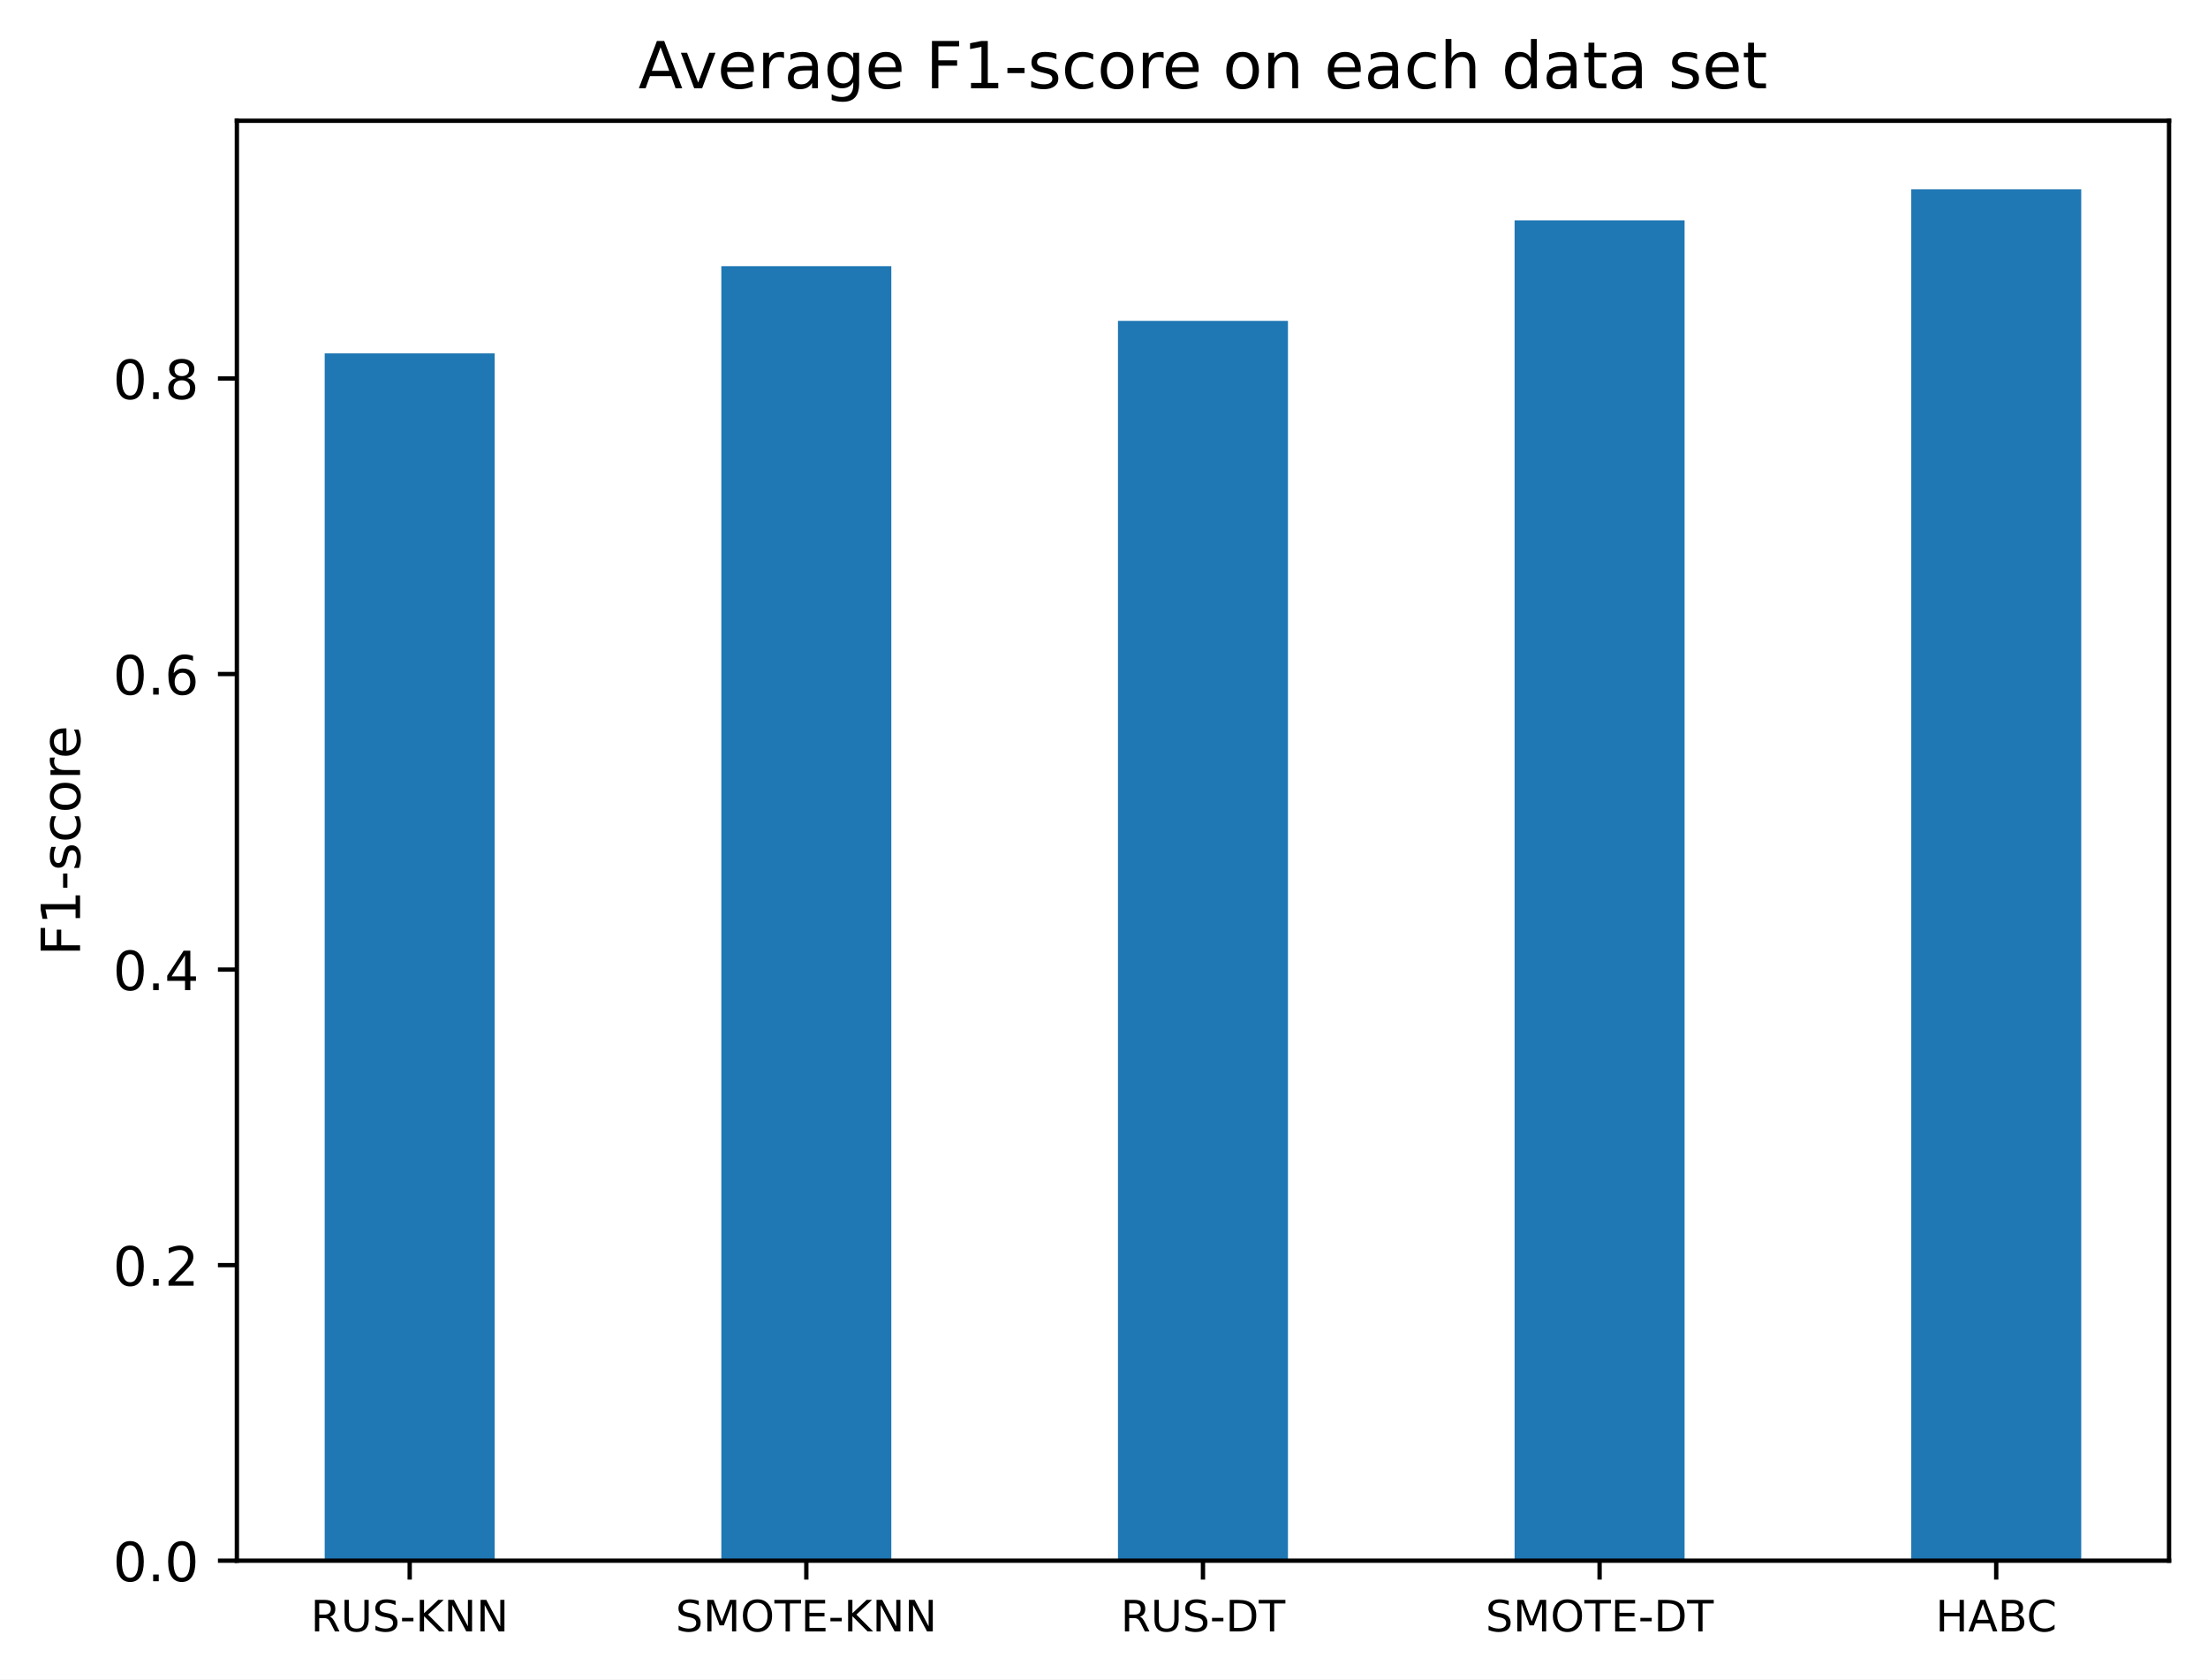
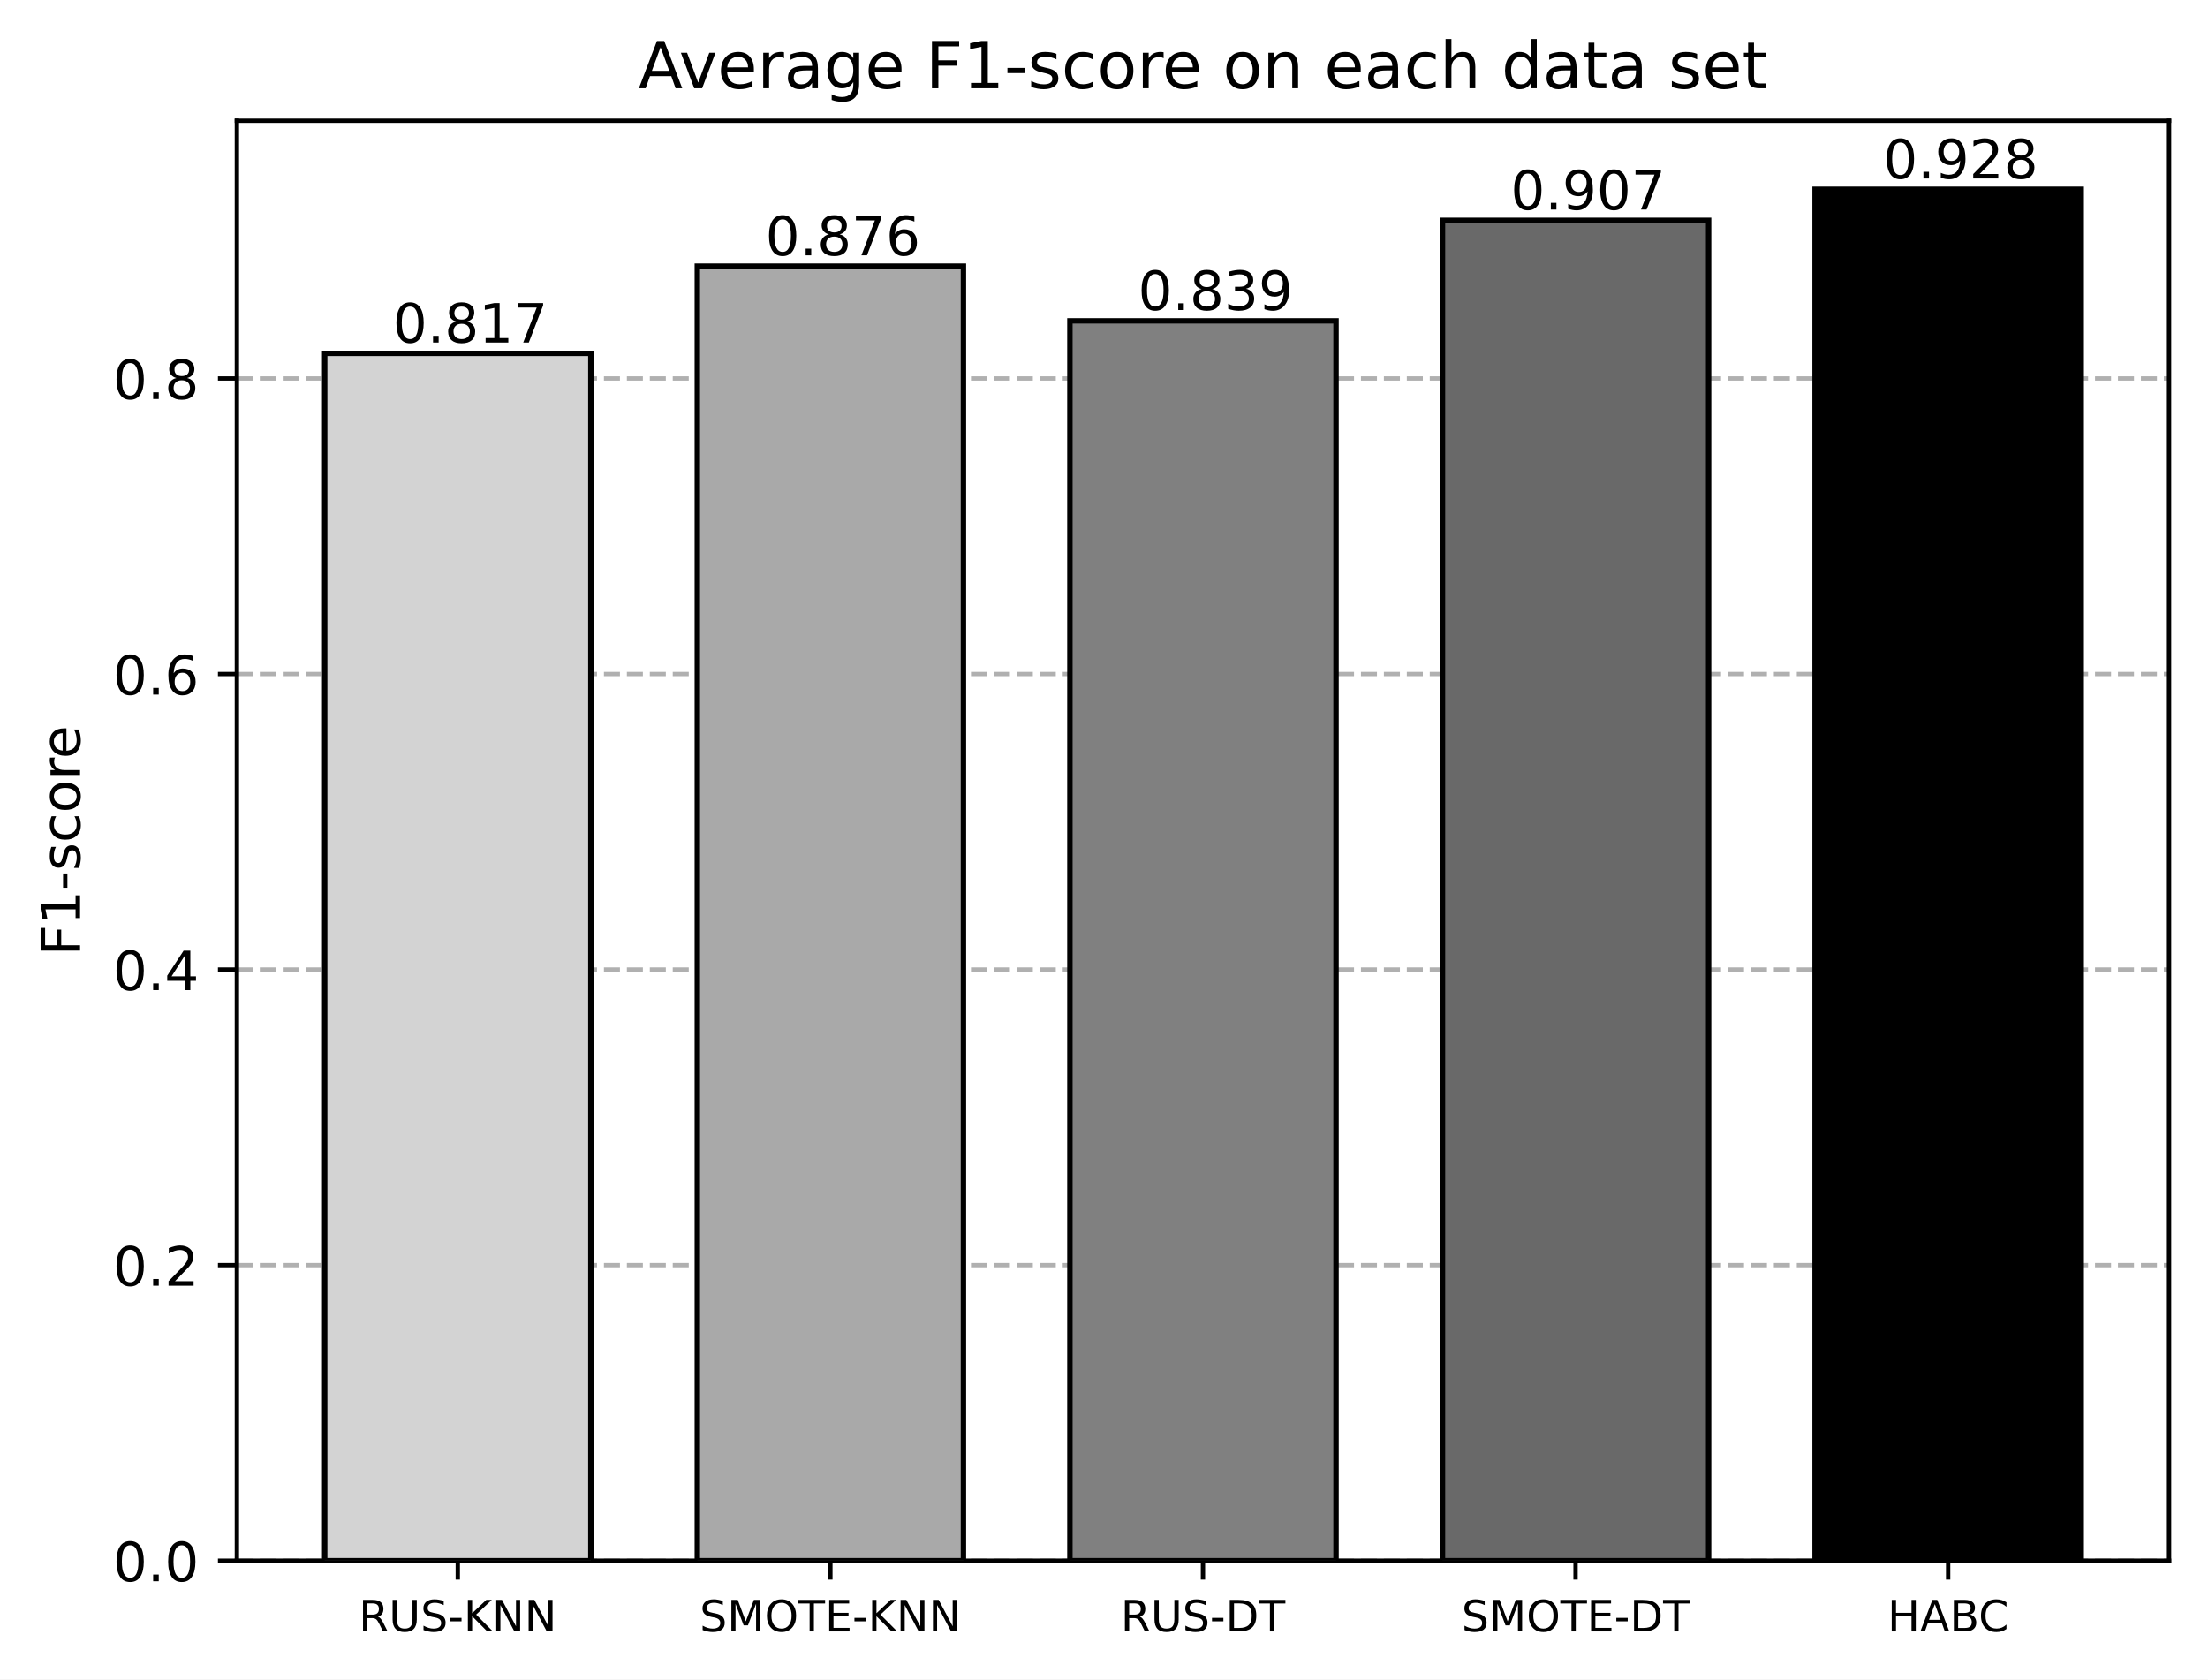
<svg xmlns="http://www.w3.org/2000/svg" xmlns:xlink="http://www.w3.org/1999/xlink" height="310.373pt" version="1.1" viewBox="0 0 408.101 310.373" width="408.101pt">
  <defs>
    <style type="text/css">*{stroke-linecap:butt;stroke-linejoin:round;}</style>
  </defs>
  <g id="figure_1">
    <g id="patch_1">
      <path d="M 0 310.373  L 408.101 310.373  L 408.101 0  L 0 0  z " style="fill:#ffffff;" />
    </g>
    <g id="axes_1">
      <g id="patch_2">
        <path d="M 43.781 288.43  L 400.901 288.43  L 400.901 22.318  L 43.781 22.318  z " style="fill:#ffffff;" />
      </g>
-       <g id="patch_3">
-         <path clip-path="url(#pd30db61405)" d="M 60.014 288.43  L 91.432 288.43  L 91.432 65.305  L 60.014 65.305  z " style="fill:#1f77b4;" />
-       </g>
-       <g id="patch_4">
-         <path clip-path="url(#pd30db61405)" d="M 133.323 288.43  L 164.741 288.43  L 164.741 49.192  L 133.323 49.192  z " style="fill:#1f77b4;" />
-       </g>
-       <g id="patch_5">
-         <path clip-path="url(#pd30db61405)" d="M 206.632 288.43  L 238.05 288.43  L 238.05 59.296  L 206.632 59.296  z " style="fill:#1f77b4;" />
-       </g>
-       <g id="patch_6">
-         <path clip-path="url(#pd30db61405)" d="M 279.941 288.43  L 311.359 288.43  L 311.359 40.725  L 279.941 40.725  z " style="fill:#1f77b4;" />
-       </g>
-       <g id="patch_7">
-         <path clip-path="url(#pd30db61405)" d="M 353.25 288.43  L 384.669 288.43  L 384.669 34.99  L 353.25 34.99  z " style="fill:#1f77b4;" />
-       </g>
      <g id="matplotlib.axis_1">
        <g id="xtick_1">
          <g id="line2d_1">
            <defs>
-               <path d="M 0 0  L 0 3.5  " id="m59d9a9fc0c" style="stroke:#000000;stroke-width:0.8;" />
+               <path d="M 0 0  L 0 3.5  " id="m53681d5691" style="stroke:#000000;stroke-width:0.8;" />
            </defs>
            <g>
-               <use style="stroke:#000000;stroke-width:0.8;" x="75.723" xlink:href="#m59d9a9fc0c" y="288.43" />
+               <use style="stroke:#000000;stroke-width:0.8;" x="84.609" xlink:href="#m53681d5691" y="288.43" />
            </g>
          </g>
          <g id="text_1">
-             <g transform="translate(57.42557 301.5089)scale(0.08 -0.08)">
+             <g transform="translate(66.31152 301.5089)scale(0.08 -0.08)">
              <defs>
                <path d="M 44.391 34.188  Q 47.562 33.109 50.562 29.594  Q 53.562 26.078 56.594 19.922  L 66.609 0  L 56 0  L 46.688 18.703  Q 43.062 26.031 39.672 28.422  Q 36.281 30.812 30.422 30.812  L 19.672 30.812  L 19.672 0  L 9.812 0  L 9.812 72.906  L 32.078 72.906  Q 44.578 72.906 50.734 67.672  Q 56.891 62.453 56.891 51.906  Q 56.891 45.016 53.688 40.469  Q 50.484 35.938 44.391 34.188  z M 19.672 64.797  L 19.672 38.922  L 32.078 38.922  Q 39.203 38.922 42.844 42.219  Q 46.484 45.516 46.484 51.906  Q 46.484 58.297 42.844 61.547  Q 39.203 64.797 32.078 64.797  z " id="DejaVuSans-82" />
                <path d="M 8.688 72.906  L 18.609 72.906  L 18.609 28.609  Q 18.609 16.891 22.844 11.734  Q 27.094 6.594 36.625 6.594  Q 46.094 6.594 50.344 11.734  Q 54.594 16.891 54.594 28.609  L 54.594 72.906  L 64.5 72.906  L 64.5 27.391  Q 64.5 13.141 57.438 5.859  Q 50.391 -1.422 36.625 -1.422  Q 22.797 -1.422 15.734 5.859  Q 8.688 13.141 8.688 27.391  z " id="DejaVuSans-85" />
                <path d="M 53.516 70.516  L 53.516 60.891  Q 47.906 63.578 42.922 64.891  Q 37.938 66.219 33.297 66.219  Q 25.25 66.219 20.875 63.094  Q 16.5 59.969 16.5 54.203  Q 16.5 49.359 19.406 46.891  Q 22.312 44.438 30.422 42.922  L 36.375 41.703  Q 47.406 39.594 52.656 34.297  Q 57.906 29 57.906 20.125  Q 57.906 9.516 50.797 4.047  Q 43.703 -1.422 29.984 -1.422  Q 24.812 -1.422 18.969 -0.25  Q 13.141 0.922 6.891 3.219  L 6.891 13.375  Q 12.891 10.016 18.656 8.297  Q 24.422 6.594 29.984 6.594  Q 38.422 6.594 43.016 9.906  Q 47.609 13.234 47.609 19.391  Q 47.609 24.75 44.312 27.781  Q 41.016 30.812 33.5 32.328  L 27.484 33.5  Q 16.453 35.688 11.516 40.375  Q 6.594 45.062 6.594 53.422  Q 6.594 63.094 13.406 68.656  Q 20.219 74.219 32.172 74.219  Q 37.312 74.219 42.625 73.281  Q 47.953 72.359 53.516 70.516  z " id="DejaVuSans-83" />
                <path d="M 4.891 31.391  L 31.203 31.391  L 31.203 23.391  L 4.891 23.391  z " id="DejaVuSans-45" />
                <path d="M 9.812 72.906  L 19.672 72.906  L 19.672 42.094  L 52.391 72.906  L 65.094 72.906  L 28.906 38.922  L 67.672 0  L 54.688 0  L 19.672 35.109  L 19.672 0  L 9.812 0  z " id="DejaVuSans-75" />
                <path d="M 9.812 72.906  L 23.094 72.906  L 55.422 11.922  L 55.422 72.906  L 64.984 72.906  L 64.984 0  L 51.703 0  L 19.391 60.984  L 19.391 0  L 9.812 0  z " id="DejaVuSans-78" />
              </defs>
              <use xlink:href="#DejaVuSans-82" />
              <use x="69.482" xlink:href="#DejaVuSans-85" />
              <use x="142.676" xlink:href="#DejaVuSans-83" />
              <use x="206.152" xlink:href="#DejaVuSans-45" />
              <use x="242.236" xlink:href="#DejaVuSans-75" />
              <use x="307.812" xlink:href="#DejaVuSans-78" />
              <use x="382.617" xlink:href="#DejaVuSans-78" />
            </g>
          </g>
        </g>
        <g id="xtick_2">
          <g id="line2d_2">
            <g>
-               <use style="stroke:#000000;stroke-width:0.8;" x="149.032" xlink:href="#m59d9a9fc0c" y="288.43" />
+               <use style="stroke:#000000;stroke-width:0.8;" x="153.475" xlink:href="#m53681d5691" y="288.43" />
            </g>
          </g>
          <g id="text_2">
-             <g transform="translate(124.8709 301.5089)scale(0.08 -0.08)">
+             <g transform="translate(129.3139 301.5089)scale(0.08 -0.08)">
              <defs>
                <path d="M 9.812 72.906  L 24.516 72.906  L 43.109 23.297  L 61.812 72.906  L 76.516 72.906  L 76.516 0  L 66.891 0  L 66.891 64.016  L 48.094 14.016  L 38.188 14.016  L 19.391 64.016  L 19.391 0  L 9.812 0  z " id="DejaVuSans-77" />
                <path d="M 39.406 66.219  Q 28.656 66.219 22.328 58.203  Q 16.016 50.203 16.016 36.375  Q 16.016 22.609 22.328 14.594  Q 28.656 6.594 39.406 6.594  Q 50.141 6.594 56.422 14.594  Q 62.703 22.609 62.703 36.375  Q 62.703 50.203 56.422 58.203  Q 50.141 66.219 39.406 66.219  z M 39.406 74.219  Q 54.734 74.219 63.906 63.938  Q 73.094 53.656 73.094 36.375  Q 73.094 19.141 63.906 8.859  Q 54.734 -1.422 39.406 -1.422  Q 24.031 -1.422 14.812 8.828  Q 5.609 19.094 5.609 36.375  Q 5.609 53.656 14.812 63.938  Q 24.031 74.219 39.406 74.219  z " id="DejaVuSans-79" />
                <path d="M -0.297 72.906  L 61.375 72.906  L 61.375 64.594  L 35.5 64.594  L 35.5 0  L 25.594 0  L 25.594 64.594  L -0.297 64.594  z " id="DejaVuSans-84" />
                <path d="M 9.812 72.906  L 55.906 72.906  L 55.906 64.594  L 19.672 64.594  L 19.672 43.016  L 54.391 43.016  L 54.391 34.719  L 19.672 34.719  L 19.672 8.297  L 56.781 8.297  L 56.781 0  L 9.812 0  z " id="DejaVuSans-69" />
              </defs>
              <use xlink:href="#DejaVuSans-83" />
              <use x="63.477" xlink:href="#DejaVuSans-77" />
              <use x="149.756" xlink:href="#DejaVuSans-79" />
              <use x="228.467" xlink:href="#DejaVuSans-84" />
              <use x="289.551" xlink:href="#DejaVuSans-69" />
              <use x="352.734" xlink:href="#DejaVuSans-45" />
              <use x="388.818" xlink:href="#DejaVuSans-75" />
              <use x="454.395" xlink:href="#DejaVuSans-78" />
              <use x="529.199" xlink:href="#DejaVuSans-78" />
            </g>
          </g>
        </g>
        <g id="xtick_3">
          <g id="line2d_3">
            <g>
-               <use style="stroke:#000000;stroke-width:0.8;" x="222.341" xlink:href="#m59d9a9fc0c" y="288.43" />
+               <use style="stroke:#000000;stroke-width:0.8;" x="222.341" xlink:href="#m53681d5691" y="288.43" />
            </g>
          </g>
          <g id="text_3">
            <g transform="translate(207.1287 301.5089)scale(0.08 -0.08)">
              <defs>
                <path d="M 19.672 64.797  L 19.672 8.109  L 31.594 8.109  Q 46.688 8.109 53.688 14.938  Q 60.688 21.781 60.688 36.531  Q 60.688 51.172 53.688 57.984  Q 46.688 64.797 31.594 64.797  z M 9.812 72.906  L 30.078 72.906  Q 51.266 72.906 61.172 64.094  Q 71.094 55.281 71.094 36.531  Q 71.094 17.672 61.125 8.828  Q 51.172 0 30.078 0  L 9.812 0  z " id="DejaVuSans-68" />
              </defs>
              <use xlink:href="#DejaVuSans-82" />
              <use x="69.482" xlink:href="#DejaVuSans-85" />
              <use x="142.676" xlink:href="#DejaVuSans-83" />
              <use x="206.152" xlink:href="#DejaVuSans-45" />
              <use x="242.236" xlink:href="#DejaVuSans-68" />
              <use x="319.238" xlink:href="#DejaVuSans-84" />
            </g>
          </g>
        </g>
        <g id="xtick_4">
          <g id="line2d_4">
            <g>
-               <use style="stroke:#000000;stroke-width:0.8;" x="295.65" xlink:href="#m59d9a9fc0c" y="288.43" />
+               <use style="stroke:#000000;stroke-width:0.8;" x="291.207" xlink:href="#m53681d5691" y="288.43" />
            </g>
          </g>
          <g id="text_4">
-             <g transform="translate(274.5741 301.5089)scale(0.08 -0.08)">
+             <g transform="translate(270.1311 301.5089)scale(0.08 -0.08)">
              <use xlink:href="#DejaVuSans-83" />
              <use x="63.477" xlink:href="#DejaVuSans-77" />
              <use x="149.756" xlink:href="#DejaVuSans-79" />
              <use x="228.467" xlink:href="#DejaVuSans-84" />
              <use x="289.551" xlink:href="#DejaVuSans-69" />
              <use x="352.734" xlink:href="#DejaVuSans-45" />
              <use x="388.818" xlink:href="#DejaVuSans-68" />
              <use x="465.82" xlink:href="#DejaVuSans-84" />
            </g>
          </g>
        </g>
        <g id="xtick_5">
          <g id="line2d_5">
            <g>
-               <use style="stroke:#000000;stroke-width:0.8;" x="368.959" xlink:href="#m59d9a9fc0c" y="288.43" />
+               <use style="stroke:#000000;stroke-width:0.8;" x="360.073" xlink:href="#m53681d5691" y="288.43" />
            </g>
          </g>
          <g id="text_5">
-             <g transform="translate(357.7476 301.5089)scale(0.08 -0.08)">
+             <g transform="translate(348.8616 301.5089)scale(0.08 -0.08)">
              <defs>
                <path d="M 9.812 72.906  L 19.672 72.906  L 19.672 43.016  L 55.516 43.016  L 55.516 72.906  L 65.375 72.906  L 65.375 0  L 55.516 0  L 55.516 34.719  L 19.672 34.719  L 19.672 0  L 9.812 0  z " id="DejaVuSans-72" />
                <path d="M 34.188 63.188  L 20.797 26.906  L 47.609 26.906  z M 28.609 72.906  L 39.797 72.906  L 67.578 0  L 57.328 0  L 50.688 18.703  L 17.828 18.703  L 11.188 0  L 0.781 0  z " id="DejaVuSans-65" />
                <path d="M 19.672 34.812  L 19.672 8.109  L 35.5 8.109  Q 43.453 8.109 47.281 11.406  Q 51.125 14.703 51.125 21.484  Q 51.125 28.328 47.281 31.562  Q 43.453 34.812 35.5 34.812  z M 19.672 64.797  L 19.672 42.828  L 34.281 42.828  Q 41.5 42.828 45.031 45.531  Q 48.578 48.25 48.578 53.812  Q 48.578 59.328 45.031 62.062  Q 41.5 64.797 34.281 64.797  z M 9.812 72.906  L 35.016 72.906  Q 46.297 72.906 52.391 68.219  Q 58.5 63.531 58.5 54.891  Q 58.5 48.188 55.375 44.234  Q 52.25 40.281 46.188 39.312  Q 53.469 37.75 57.5 32.781  Q 61.531 27.828 61.531 20.406  Q 61.531 10.641 54.891 5.312  Q 48.25 0 35.984 0  L 9.812 0  z " id="DejaVuSans-66" />
                <path d="M 64.406 67.281  L 64.406 56.891  Q 59.422 61.531 53.781 63.812  Q 48.141 66.109 41.797 66.109  Q 29.297 66.109 22.656 58.469  Q 16.016 50.828 16.016 36.375  Q 16.016 21.969 22.656 14.328  Q 29.297 6.688 41.797 6.688  Q 48.141 6.688 53.781 8.984  Q 59.422 11.281 64.406 15.922  L 64.406 5.609  Q 59.234 2.094 53.438 0.328  Q 47.656 -1.422 41.219 -1.422  Q 24.656 -1.422 15.125 8.703  Q 5.609 18.844 5.609 36.375  Q 5.609 53.953 15.125 64.078  Q 24.656 74.219 41.219 74.219  Q 47.75 74.219 53.531 72.484  Q 59.328 70.75 64.406 67.281  z " id="DejaVuSans-67" />
              </defs>
              <use xlink:href="#DejaVuSans-72" />
              <use x="75.195" xlink:href="#DejaVuSans-65" />
              <use x="143.604" xlink:href="#DejaVuSans-66" />
              <use x="210.457" xlink:href="#DejaVuSans-67" />
            </g>
          </g>
        </g>
      </g>
      <g id="matplotlib.axis_2">
        <g id="ytick_1">
          <g id="line2d_6">
+             <path clip-path="url(#p0194e68329)" d="M 43.781 288.43  L 400.901 288.43  " style="fill:none;stroke:#b0b0b0;stroke-dasharray:2.96,1.28;stroke-dashoffset:0;stroke-width:0.8;" />
+           </g>
+           <g id="line2d_7">
            <defs>
-               <path d="M 0 0  L -3.5 0  " id="md9b854b859" style="stroke:#000000;stroke-width:0.8;" />
+               <path d="M 0 0  L -3.5 0  " id="mda002ca68c" style="stroke:#000000;stroke-width:0.8;" />
            </defs>
            <g>
-               <use style="stroke:#000000;stroke-width:0.8;" x="43.781" xlink:href="#md9b854b859" y="288.43" />
+               <use style="stroke:#000000;stroke-width:0.8;" x="43.781" xlink:href="#mda002ca68c" y="288.43" />
            </g>
          </g>
          <g id="text_6">
            <g transform="translate(20.87813 292.2293)scale(0.1 -0.1)">
              <defs>
                <path d="M 31.781 66.406  Q 24.172 66.406 20.328 58.906  Q 16.5 51.422 16.5 36.375  Q 16.5 21.391 20.328 13.891  Q 24.172 6.391 31.781 6.391  Q 39.453 6.391 43.281 13.891  Q 47.125 21.391 47.125 36.375  Q 47.125 51.422 43.281 58.906  Q 39.453 66.406 31.781 66.406  z M 31.781 74.219  Q 44.047 74.219 50.516 64.516  Q 56.984 54.828 56.984 36.375  Q 56.984 17.969 50.516 8.266  Q 44.047 -1.422 31.781 -1.422  Q 19.531 -1.422 13.062 8.266  Q 6.594 17.969 6.594 36.375  Q 6.594 54.828 13.062 64.516  Q 19.531 74.219 31.781 74.219  z " id="DejaVuSans-48" />
                <path d="M 10.688 12.406  L 21 12.406  L 21 0  L 10.688 0  z " id="DejaVuSans-46" />
              </defs>
              <use xlink:href="#DejaVuSans-48" />
              <use x="63.623" xlink:href="#DejaVuSans-46" />
              <use x="95.41" xlink:href="#DejaVuSans-48" />
            </g>
          </g>
        </g>
        <g id="ytick_2">
-           <g id="line2d_7">
-             <g>
-               <use style="stroke:#000000;stroke-width:0.8;" x="43.781" xlink:href="#md9b854b859" y="233.809" />
+           <g id="line2d_8">
+             <path clip-path="url(#p0194e68329)" d="M 43.781 233.809  L 400.901 233.809  " style="fill:none;stroke:#b0b0b0;stroke-dasharray:2.96,1.28;stroke-dashoffset:0;stroke-width:0.8;" />
+           </g>
+           <g id="line2d_9">
+             <g>
+               <use style="stroke:#000000;stroke-width:0.8;" x="43.781" xlink:href="#mda002ca68c" y="233.809" />
            </g>
          </g>
          <g id="text_7">
            <g transform="translate(20.87813 237.6087)scale(0.1 -0.1)">
              <defs>
                <path d="M 19.188 8.297  L 53.609 8.297  L 53.609 0  L 7.328 0  L 7.328 8.297  Q 12.938 14.109 22.625 23.891  Q 32.328 33.688 34.812 36.531  Q 39.547 41.844 41.422 45.531  Q 43.312 49.219 43.312 52.781  Q 43.312 58.594 39.234 62.25  Q 35.156 65.922 28.609 65.922  Q 23.969 65.922 18.812 64.312  Q 13.672 62.703 7.812 59.422  L 7.812 69.391  Q 13.766 71.781 18.938 73  Q 24.125 74.219 28.422 74.219  Q 39.75 74.219 46.484 68.547  Q 53.219 62.891 53.219 53.422  Q 53.219 48.922 51.531 44.891  Q 49.859 40.875 45.406 35.406  Q 44.188 33.984 37.641 27.219  Q 31.109 20.453 19.188 8.297  z " id="DejaVuSans-50" />
              </defs>
              <use xlink:href="#DejaVuSans-48" />
              <use x="63.623" xlink:href="#DejaVuSans-46" />
              <use x="95.41" xlink:href="#DejaVuSans-50" />
            </g>
          </g>
        </g>
        <g id="ytick_3">
-           <g id="line2d_8">
-             <g>
-               <use style="stroke:#000000;stroke-width:0.8;" x="43.781" xlink:href="#md9b854b859" y="179.189" />
+           <g id="line2d_10">
+             <path clip-path="url(#p0194e68329)" d="M 43.781 179.189  L 400.901 179.189  " style="fill:none;stroke:#b0b0b0;stroke-dasharray:2.96,1.28;stroke-dashoffset:0;stroke-width:0.8;" />
+           </g>
+           <g id="line2d_11">
+             <g>
+               <use style="stroke:#000000;stroke-width:0.8;" x="43.781" xlink:href="#mda002ca68c" y="179.189" />
            </g>
          </g>
          <g id="text_8">
            <g transform="translate(20.87813 182.988)scale(0.1 -0.1)">
              <defs>
                <path d="M 37.797 64.312  L 12.891 25.391  L 37.797 25.391  z M 35.203 72.906  L 47.609 72.906  L 47.609 25.391  L 58.016 25.391  L 58.016 17.188  L 47.609 17.188  L 47.609 0  L 37.797 0  L 37.797 17.188  L 4.891 17.188  L 4.891 26.703  z " id="DejaVuSans-52" />
              </defs>
              <use xlink:href="#DejaVuSans-48" />
              <use x="63.623" xlink:href="#DejaVuSans-46" />
              <use x="95.41" xlink:href="#DejaVuSans-52" />
            </g>
          </g>
        </g>
        <g id="ytick_4">
-           <g id="line2d_9">
-             <g>
-               <use style="stroke:#000000;stroke-width:0.8;" x="43.781" xlink:href="#md9b854b859" y="124.568" />
+           <g id="line2d_12">
+             <path clip-path="url(#p0194e68329)" d="M 43.781 124.568  L 400.901 124.568  " style="fill:none;stroke:#b0b0b0;stroke-dasharray:2.96,1.28;stroke-dashoffset:0;stroke-width:0.8;" />
+           </g>
+           <g id="line2d_13">
+             <g>
+               <use style="stroke:#000000;stroke-width:0.8;" x="43.781" xlink:href="#mda002ca68c" y="124.568" />
            </g>
          </g>
          <g id="text_9">
            <g transform="translate(20.87813 128.3673)scale(0.1 -0.1)">
              <defs>
                <path d="M 33.016 40.375  Q 26.375 40.375 22.484 35.828  Q 18.609 31.297 18.609 23.391  Q 18.609 15.531 22.484 10.953  Q 26.375 6.391 33.016 6.391  Q 39.656 6.391 43.531 10.953  Q 47.406 15.531 47.406 23.391  Q 47.406 31.297 43.531 35.828  Q 39.656 40.375 33.016 40.375  z M 52.594 71.297  L 52.594 62.312  Q 48.875 64.062 45.094 64.984  Q 41.312 65.922 37.594 65.922  Q 27.828 65.922 22.672 59.328  Q 17.531 52.734 16.797 39.406  Q 19.672 43.656 24.016 45.922  Q 28.375 48.188 33.594 48.188  Q 44.578 48.188 50.953 41.516  Q 57.328 34.859 57.328 23.391  Q 57.328 12.156 50.688 5.359  Q 44.047 -1.422 33.016 -1.422  Q 20.359 -1.422 13.672 8.266  Q 6.984 17.969 6.984 36.375  Q 6.984 53.656 15.188 63.938  Q 23.391 74.219 37.203 74.219  Q 40.922 74.219 44.703 73.484  Q 48.484 72.75 52.594 71.297  z " id="DejaVuSans-54" />
              </defs>
              <use xlink:href="#DejaVuSans-48" />
              <use x="63.623" xlink:href="#DejaVuSans-46" />
              <use x="95.41" xlink:href="#DejaVuSans-54" />
            </g>
          </g>
        </g>
        <g id="ytick_5">
-           <g id="line2d_10">
-             <g>
-               <use style="stroke:#000000;stroke-width:0.8;" x="43.781" xlink:href="#md9b854b859" y="69.947" />
+           <g id="line2d_14">
+             <path clip-path="url(#p0194e68329)" d="M 43.781 69.947  L 400.901 69.947  " style="fill:none;stroke:#b0b0b0;stroke-dasharray:2.96,1.28;stroke-dashoffset:0;stroke-width:0.8;" />
+           </g>
+           <g id="line2d_15">
+             <g>
+               <use style="stroke:#000000;stroke-width:0.8;" x="43.781" xlink:href="#mda002ca68c" y="69.947" />
            </g>
          </g>
          <g id="text_10">
            <g transform="translate(20.87813 73.74658)scale(0.1 -0.1)">
              <defs>
                <path d="M 31.781 34.625  Q 24.75 34.625 20.719 30.859  Q 16.703 27.094 16.703 20.516  Q 16.703 13.922 20.719 10.156  Q 24.75 6.391 31.781 6.391  Q 38.812 6.391 42.859 10.172  Q 46.922 13.969 46.922 20.516  Q 46.922 27.094 42.891 30.859  Q 38.875 34.625 31.781 34.625  z M 21.922 38.812  Q 15.578 40.375 12.031 44.719  Q 8.5 49.078 8.5 55.328  Q 8.5 64.062 14.719 69.141  Q 20.953 74.219 31.781 74.219  Q 42.672 74.219 48.875 69.141  Q 55.078 64.062 55.078 55.328  Q 55.078 49.078 51.531 44.719  Q 48 40.375 41.703 38.812  Q 48.828 37.156 52.797 32.312  Q 56.781 27.484 56.781 20.516  Q 56.781 9.906 50.312 4.234  Q 43.844 -1.422 31.781 -1.422  Q 19.734 -1.422 13.25 4.234  Q 6.781 9.906 6.781 20.516  Q 6.781 27.484 10.781 32.312  Q 14.797 37.156 21.922 38.812  z M 18.312 54.391  Q 18.312 48.734 21.844 45.562  Q 25.391 42.391 31.781 42.391  Q 38.141 42.391 41.719 45.562  Q 45.312 48.734 45.312 54.391  Q 45.312 60.062 41.719 63.234  Q 38.141 66.406 31.781 66.406  Q 25.391 66.406 21.844 63.234  Q 18.312 60.062 18.312 54.391  z " id="DejaVuSans-56" />
              </defs>
              <use xlink:href="#DejaVuSans-48" />
              <use x="63.623" xlink:href="#DejaVuSans-46" />
              <use x="95.41" xlink:href="#DejaVuSans-56" />
            </g>
          </g>
        </g>
        <g id="text_11">
          <g transform="translate(14.79844 176.6679)rotate(-90)scale(0.1 -0.1)">
            <defs>
              <path d="M 9.812 72.906  L 51.703 72.906  L 51.703 64.594  L 19.672 64.594  L 19.672 43.109  L 48.578 43.109  L 48.578 34.812  L 19.672 34.812  L 19.672 0  L 9.812 0  z " id="DejaVuSans-70" />
              <path d="M 12.406 8.297  L 28.516 8.297  L 28.516 63.922  L 10.984 60.406  L 10.984 69.391  L 28.422 72.906  L 38.281 72.906  L 38.281 8.297  L 54.391 8.297  L 54.391 0  L 12.406 0  z " id="DejaVuSans-49" />
              <path d="M 44.281 53.078  L 44.281 44.578  Q 40.484 46.531 36.375 47.5  Q 32.281 48.484 27.875 48.484  Q 21.188 48.484 17.844 46.438  Q 14.5 44.391 14.5 40.281  Q 14.5 37.156 16.891 35.375  Q 19.281 33.594 26.516 31.984  L 29.594 31.297  Q 39.156 29.25 43.188 25.516  Q 47.219 21.781 47.219 15.094  Q 47.219 7.469 41.188 3.016  Q 35.156 -1.422 24.609 -1.422  Q 20.219 -1.422 15.453 -0.562  Q 10.688 0.297 5.422 2  L 5.422 11.281  Q 10.406 8.688 15.234 7.391  Q 20.062 6.109 24.812 6.109  Q 31.156 6.109 34.562 8.281  Q 37.984 10.453 37.984 14.406  Q 37.984 18.062 35.516 20.016  Q 33.062 21.969 24.703 23.781  L 21.578 24.516  Q 13.234 26.266 9.516 29.906  Q 5.812 33.547 5.812 39.891  Q 5.812 47.609 11.281 51.797  Q 16.75 56 26.812 56  Q 31.781 56 36.172 55.266  Q 40.578 54.547 44.281 53.078  z " id="DejaVuSans-115" />
              <path d="M 48.781 52.594  L 48.781 44.188  Q 44.969 46.297 41.141 47.344  Q 37.312 48.391 33.406 48.391  Q 24.656 48.391 19.812 42.844  Q 14.984 37.312 14.984 27.297  Q 14.984 17.281 19.812 11.734  Q 24.656 6.203 33.406 6.203  Q 37.312 6.203 41.141 7.25  Q 44.969 8.297 48.781 10.406  L 48.781 2.094  Q 45.016 0.344 40.984 -0.531  Q 36.969 -1.422 32.422 -1.422  Q 20.062 -1.422 12.781 6.344  Q 5.516 14.109 5.516 27.297  Q 5.516 40.672 12.859 48.328  Q 20.219 56 33.016 56  Q 37.156 56 41.109 55.141  Q 45.062 54.297 48.781 52.594  z " id="DejaVuSans-99" />
              <path d="M 30.609 48.391  Q 23.391 48.391 19.188 42.75  Q 14.984 37.109 14.984 27.297  Q 14.984 17.484 19.156 11.844  Q 23.344 6.203 30.609 6.203  Q 37.797 6.203 41.984 11.859  Q 46.188 17.531 46.188 27.297  Q 46.188 37.016 41.984 42.703  Q 37.797 48.391 30.609 48.391  z M 30.609 56  Q 42.328 56 49.016 48.375  Q 55.719 40.766 55.719 27.297  Q 55.719 13.875 49.016 6.219  Q 42.328 -1.422 30.609 -1.422  Q 18.844 -1.422 12.172 6.219  Q 5.516 13.875 5.516 27.297  Q 5.516 40.766 12.172 48.375  Q 18.844 56 30.609 56  z " id="DejaVuSans-111" />
              <path d="M 41.109 46.297  Q 39.594 47.172 37.812 47.578  Q 36.031 48 33.891 48  Q 26.266 48 22.188 43.047  Q 18.109 38.094 18.109 28.812  L 18.109 0  L 9.078 0  L 9.078 54.688  L 18.109 54.688  L 18.109 46.188  Q 20.953 51.172 25.484 53.578  Q 30.031 56 36.531 56  Q 37.453 56 38.578 55.875  Q 39.703 55.766 41.062 55.516  z " id="DejaVuSans-114" />
              <path d="M 56.203 29.594  L 56.203 25.203  L 14.891 25.203  Q 15.484 15.922 20.484 11.062  Q 25.484 6.203 34.422 6.203  Q 39.594 6.203 44.453 7.469  Q 49.312 8.734 54.109 11.281  L 54.109 2.781  Q 49.266 0.734 44.188 -0.344  Q 39.109 -1.422 33.891 -1.422  Q 20.797 -1.422 13.156 6.188  Q 5.516 13.812 5.516 26.812  Q 5.516 40.234 12.766 48.109  Q 20.016 56 32.328 56  Q 43.359 56 49.781 48.891  Q 56.203 41.797 56.203 29.594  z M 47.219 32.234  Q 47.125 39.594 43.094 43.984  Q 39.062 48.391 32.422 48.391  Q 24.906 48.391 20.391 44.141  Q 15.875 39.891 15.188 32.172  z " id="DejaVuSans-101" />
            </defs>
            <use xlink:href="#DejaVuSans-70" />
            <use x="57.52" xlink:href="#DejaVuSans-49" />
            <use x="121.143" xlink:href="#DejaVuSans-45" />
            <use x="157.227" xlink:href="#DejaVuSans-115" />
            <use x="209.326" xlink:href="#DejaVuSans-99" />
            <use x="264.307" xlink:href="#DejaVuSans-111" />
            <use x="325.488" xlink:href="#DejaVuSans-114" />
            <use x="364.352" xlink:href="#DejaVuSans-101" />
          </g>
        </g>
      </g>
-       <g id="patch_8">
+       <g id="patch_3">
        <path d="M 43.781 288.43  L 43.781 22.318  " style="fill:none;stroke:#000000;stroke-linecap:square;stroke-linejoin:miter;stroke-width:0.8;" />
      </g>
-       <g id="patch_9">
+       <g id="patch_4">
        <path d="M 400.901 288.43  L 400.901 22.318  " style="fill:none;stroke:#000000;stroke-linecap:square;stroke-linejoin:miter;stroke-width:0.8;" />
      </g>
-       <g id="patch_10">
+       <g id="patch_5">
        <path d="M 43.781 288.43  L 400.901 288.43  " style="fill:none;stroke:#000000;stroke-linecap:square;stroke-linejoin:miter;stroke-width:0.8;" />
      </g>
-       <g id="patch_11">
+       <g id="patch_6">
        <path d="M 43.781 22.318  L 400.901 22.318  " style="fill:none;stroke:#000000;stroke-linecap:square;stroke-linejoin:miter;stroke-width:0.8;" />
      </g>
      <g id="text_12">
+         <g transform="translate(72.60902 63.30461)scale(0.1 -0.1)">
+           <defs>
+             <path d="M 8.203 72.906  L 55.078 72.906  L 55.078 68.703  L 28.609 0  L 18.312 0  L 43.219 64.594  L 8.203 64.594  z " id="DejaVuSans-55" />
+           </defs>
+           <use xlink:href="#DejaVuSans-48" />
+           <use x="63.623" xlink:href="#DejaVuSans-46" />
+           <use x="95.41" xlink:href="#DejaVuSans-56" />
+           <use x="159.033" xlink:href="#DejaVuSans-49" />
+           <use x="222.656" xlink:href="#DejaVuSans-55" />
+         </g>
+       </g>
+       <g id="text_13">
+         <g transform="translate(141.4751 47.1915)scale(0.1 -0.1)">
+           <use xlink:href="#DejaVuSans-48" />
+           <use x="63.623" xlink:href="#DejaVuSans-46" />
+           <use x="95.41" xlink:href="#DejaVuSans-56" />
+           <use x="159.033" xlink:href="#DejaVuSans-55" />
+           <use x="222.656" xlink:href="#DejaVuSans-54" />
+         </g>
+       </g>
+       <g id="text_14">
+         <g transform="translate(210.3413 57.29633)scale(0.1 -0.1)">
+           <defs>
+             <path d="M 40.578 39.312  Q 47.656 37.797 51.625 33  Q 55.609 28.219 55.609 21.188  Q 55.609 10.406 48.188 4.484  Q 40.766 -1.422 27.094 -1.422  Q 22.516 -1.422 17.656 -0.516  Q 12.797 0.391 7.625 2.203  L 7.625 11.719  Q 11.719 9.328 16.594 8.109  Q 21.484 6.891 26.812 6.891  Q 36.078 6.891 40.938 10.547  Q 45.797 14.203 45.797 21.188  Q 45.797 27.641 41.281 31.266  Q 36.766 34.906 28.719 34.906  L 20.219 34.906  L 20.219 43.016  L 29.109 43.016  Q 36.375 43.016 40.234 45.922  Q 44.094 48.828 44.094 54.297  Q 44.094 59.906 40.109 62.906  Q 36.141 65.922 28.719 65.922  Q 24.656 65.922 20.016 65.031  Q 15.375 64.156 9.812 62.312  L 9.812 71.094  Q 15.438 72.656 20.344 73.438  Q 25.25 74.219 29.594 74.219  Q 40.828 74.219 47.359 69.109  Q 53.906 64.016 53.906 55.328  Q 53.906 49.266 50.438 45.094  Q 46.969 40.922 40.578 39.312  z " id="DejaVuSans-51" />
+             <path d="M 10.984 1.516  L 10.984 10.5  Q 14.703 8.734 18.5 7.812  Q 22.312 6.891 25.984 6.891  Q 35.75 6.891 40.891 13.453  Q 46.047 20.016 46.781 33.406  Q 43.953 29.203 39.594 26.953  Q 35.25 24.703 29.984 24.703  Q 19.047 24.703 12.672 31.312  Q 6.297 37.938 6.297 49.422  Q 6.297 60.641 12.938 67.422  Q 19.578 74.219 30.609 74.219  Q 43.266 74.219 49.922 64.516  Q 56.594 54.828 56.594 36.375  Q 56.594 19.141 48.406 8.859  Q 40.234 -1.422 26.422 -1.422  Q 22.703 -1.422 18.891 -0.688  Q 15.094 0.047 10.984 1.516  z M 30.609 32.422  Q 37.25 32.422 41.125 36.953  Q 45.016 41.5 45.016 49.422  Q 45.016 57.281 41.125 61.844  Q 37.25 66.406 30.609 66.406  Q 23.969 66.406 20.094 61.844  Q 16.219 57.281 16.219 49.422  Q 16.219 41.5 20.094 36.953  Q 23.969 32.422 30.609 32.422  z " id="DejaVuSans-57" />
+           </defs>
+           <use xlink:href="#DejaVuSans-48" />
+           <use x="63.623" xlink:href="#DejaVuSans-46" />
+           <use x="95.41" xlink:href="#DejaVuSans-56" />
+           <use x="159.033" xlink:href="#DejaVuSans-51" />
+           <use x="222.656" xlink:href="#DejaVuSans-57" />
+         </g>
+       </g>
+       <g id="text_15">
+         <g transform="translate(279.2074 38.7253)scale(0.1 -0.1)">
+           <use xlink:href="#DejaVuSans-48" />
+           <use x="63.623" xlink:href="#DejaVuSans-46" />
+           <use x="95.41" xlink:href="#DejaVuSans-57" />
+           <use x="159.033" xlink:href="#DejaVuSans-48" />
+           <use x="222.656" xlink:href="#DejaVuSans-55" />
+         </g>
+       </g>
+       <g id="text_16">
+         <g transform="translate(348.0735 32.99012)scale(0.1 -0.1)">
+           <use xlink:href="#DejaVuSans-48" />
+           <use x="63.623" xlink:href="#DejaVuSans-46" />
+           <use x="95.41" xlink:href="#DejaVuSans-57" />
+           <use x="159.033" xlink:href="#DejaVuSans-50" />
+           <use x="222.656" xlink:href="#DejaVuSans-56" />
+         </g>
+       </g>
+       <g id="text_17">
        <g transform="translate(117.9862 16.31812)scale(0.12 -0.12)">
          <defs>
            <path d="M 2.984 54.688  L 12.5 54.688  L 29.594 8.797  L 46.688 54.688  L 56.203 54.688  L 35.688 0  L 23.484 0  z " id="DejaVuSans-118" />
            <path d="M 34.281 27.484  Q 23.391 27.484 19.188 25  Q 14.984 22.516 14.984 16.5  Q 14.984 11.719 18.141 8.906  Q 21.297 6.109 26.703 6.109  Q 34.188 6.109 38.703 11.406  Q 43.219 16.703 43.219 25.484  L 43.219 27.484  z M 52.203 31.203  L 52.203 0  L 43.219 0  L 43.219 8.297  Q 40.141 3.328 35.547 0.953  Q 30.953 -1.422 24.312 -1.422  Q 15.922 -1.422 10.953 3.297  Q 6 8.016 6 15.922  Q 6 25.141 12.172 29.828  Q 18.359 34.516 30.609 34.516  L 43.219 34.516  L 43.219 35.406  Q 43.219 41.609 39.141 45  Q 35.062 48.391 27.688 48.391  Q 23 48.391 18.547 47.266  Q 14.109 46.141 10.016 43.891  L 10.016 52.203  Q 14.938 54.109 19.578 55.047  Q 24.219 56 28.609 56  Q 40.484 56 46.344 49.844  Q 52.203 43.703 52.203 31.203  z " id="DejaVuSans-97" />
            <path d="M 45.406 27.984  Q 45.406 37.75 41.375 43.109  Q 37.359 48.484 30.078 48.484  Q 22.859 48.484 18.828 43.109  Q 14.797 37.75 14.797 27.984  Q 14.797 18.266 18.828 12.891  Q 22.859 7.516 30.078 7.516  Q 37.359 7.516 41.375 12.891  Q 45.406 18.266 45.406 27.984  z M 54.391 6.781  Q 54.391 -7.172 48.188 -13.984  Q 42 -20.797 29.203 -20.797  Q 24.469 -20.797 20.266 -20.094  Q 16.062 -19.391 12.109 -17.922  L 12.109 -9.188  Q 16.062 -11.328 19.922 -12.344  Q 23.781 -13.375 27.781 -13.375  Q 36.625 -13.375 41.016 -8.766  Q 45.406 -4.156 45.406 5.172  L 45.406 9.625  Q 42.625 4.781 38.281 2.391  Q 33.938 0 27.875 0  Q 17.828 0 11.672 7.656  Q 5.516 15.328 5.516 27.984  Q 5.516 40.672 11.672 48.328  Q 17.828 56 27.875 56  Q 33.938 56 38.281 53.609  Q 42.625 51.219 45.406 46.391  L 45.406 54.688  L 54.391 54.688  z " id="DejaVuSans-103" />
            <path id="DejaVuSans-32" />
            <path d="M 54.891 33.016  L 54.891 0  L 45.906 0  L 45.906 32.719  Q 45.906 40.484 42.875 44.328  Q 39.844 48.188 33.797 48.188  Q 26.516 48.188 22.312 43.547  Q 18.109 38.922 18.109 30.906  L 18.109 0  L 9.078 0  L 9.078 54.688  L 18.109 54.688  L 18.109 46.188  Q 21.344 51.125 25.703 53.562  Q 30.078 56 35.797 56  Q 45.219 56 50.047 50.172  Q 54.891 44.344 54.891 33.016  z " id="DejaVuSans-110" />
            <path d="M 54.891 33.016  L 54.891 0  L 45.906 0  L 45.906 32.719  Q 45.906 40.484 42.875 44.328  Q 39.844 48.188 33.797 48.188  Q 26.516 48.188 22.312 43.547  Q 18.109 38.922 18.109 30.906  L 18.109 0  L 9.078 0  L 9.078 75.984  L 18.109 75.984  L 18.109 46.188  Q 21.344 51.125 25.703 53.562  Q 30.078 56 35.797 56  Q 45.219 56 50.047 50.172  Q 54.891 44.344 54.891 33.016  z " id="DejaVuSans-104" />
            <path d="M 45.406 46.391  L 45.406 75.984  L 54.391 75.984  L 54.391 0  L 45.406 0  L 45.406 8.203  Q 42.578 3.328 38.25 0.953  Q 33.938 -1.422 27.875 -1.422  Q 17.969 -1.422 11.734 6.484  Q 5.516 14.406 5.516 27.297  Q 5.516 40.188 11.734 48.094  Q 17.969 56 27.875 56  Q 33.938 56 38.25 53.625  Q 42.578 51.266 45.406 46.391  z M 14.797 27.297  Q 14.797 17.391 18.875 11.75  Q 22.953 6.109 30.078 6.109  Q 37.203 6.109 41.297 11.75  Q 45.406 17.391 45.406 27.297  Q 45.406 37.203 41.297 42.844  Q 37.203 48.484 30.078 48.484  Q 22.953 48.484 18.875 42.844  Q 14.797 37.203 14.797 27.297  z " id="DejaVuSans-100" />
            <path d="M 18.312 70.219  L 18.312 54.688  L 36.812 54.688  L 36.812 47.703  L 18.312 47.703  L 18.312 18.016  Q 18.312 11.328 20.141 9.422  Q 21.969 7.516 27.594 7.516  L 36.812 7.516  L 36.812 0  L 27.594 0  Q 17.188 0 13.234 3.875  Q 9.281 7.766 9.281 18.016  L 9.281 47.703  L 2.688 47.703  L 2.688 54.688  L 9.281 54.688  L 9.281 70.219  z " id="DejaVuSans-116" />
          </defs>
          <use xlink:href="#DejaVuSans-65" />
          <use x="62.533" xlink:href="#DejaVuSans-118" />
          <use x="121.713" xlink:href="#DejaVuSans-101" />
          <use x="183.236" xlink:href="#DejaVuSans-114" />
          <use x="224.35" xlink:href="#DejaVuSans-97" />
          <use x="285.629" xlink:href="#DejaVuSans-103" />
          <use x="349.105" xlink:href="#DejaVuSans-101" />
          <use x="410.629" xlink:href="#DejaVuSans-32" />
          <use x="442.416" xlink:href="#DejaVuSans-70" />
          <use x="499.936" xlink:href="#DejaVuSans-49" />
          <use x="563.559" xlink:href="#DejaVuSans-45" />
          <use x="599.643" xlink:href="#DejaVuSans-115" />
          <use x="651.742" xlink:href="#DejaVuSans-99" />
          <use x="706.723" xlink:href="#DejaVuSans-111" />
          <use x="767.904" xlink:href="#DejaVuSans-114" />
          <use x="806.768" xlink:href="#DejaVuSans-101" />
          <use x="868.291" xlink:href="#DejaVuSans-32" />
          <use x="900.078" xlink:href="#DejaVuSans-111" />
          <use x="961.26" xlink:href="#DejaVuSans-110" />
          <use x="1024.639" xlink:href="#DejaVuSans-32" />
          <use x="1056.426" xlink:href="#DejaVuSans-101" />
          <use x="1117.949" xlink:href="#DejaVuSans-97" />
          <use x="1179.229" xlink:href="#DejaVuSans-99" />
          <use x="1234.209" xlink:href="#DejaVuSans-104" />
          <use x="1297.588" xlink:href="#DejaVuSans-32" />
          <use x="1329.375" xlink:href="#DejaVuSans-100" />
          <use x="1392.852" xlink:href="#DejaVuSans-97" />
          <use x="1454.131" xlink:href="#DejaVuSans-116" />
          <use x="1493.34" xlink:href="#DejaVuSans-97" />
          <use x="1554.619" xlink:href="#DejaVuSans-32" />
          <use x="1586.406" xlink:href="#DejaVuSans-115" />
          <use x="1638.506" xlink:href="#DejaVuSans-101" />
          <use x="1700.029" xlink:href="#DejaVuSans-116" />
        </g>
      </g>
+       <g id="patch_7">
+         <path clip-path="url(#p0194e68329)" d="M 60.014 288.43  L 109.204 288.43  L 109.204 65.305  L 60.014 65.305  z " style="fill:#d3d3d3;stroke:#000000;stroke-linejoin:miter;" />
+       </g>
+       <g id="patch_8">
+         <path clip-path="url(#p0194e68329)" d="M 128.88 288.43  L 178.07 288.43  L 178.07 49.192  L 128.88 49.192  z " style="fill:#a9a9a9;stroke:#000000;stroke-linejoin:miter;" />
+       </g>
+       <g id="patch_9">
+         <path clip-path="url(#p0194e68329)" d="M 197.746 288.43  L 246.936 288.43  L 246.936 59.296  L 197.746 59.296  z " style="fill:#808080;stroke:#000000;stroke-linejoin:miter;" />
+       </g>
+       <g id="patch_10">
+         <path clip-path="url(#p0194e68329)" d="M 266.612 288.43  L 315.802 288.43  L 315.802 40.725  L 266.612 40.725  z " style="fill:#696969;stroke:#000000;stroke-linejoin:miter;" />
+       </g>
+       <g id="patch_11">
+         <path clip-path="url(#p0194e68329)" d="M 335.478 288.43  L 384.669 288.43  L 384.669 34.99  L 335.478 34.99  z " style="stroke:#000000;stroke-linejoin:miter;" />
+       </g>
    </g>
  </g>
  <defs>
-     <clipPath id="pd30db61405">
+     <clipPath id="p0194e68329">
      <rect height="266.112" width="357.12" x="43.781" y="22.318" />
    </clipPath>
  </defs>
</svg>
